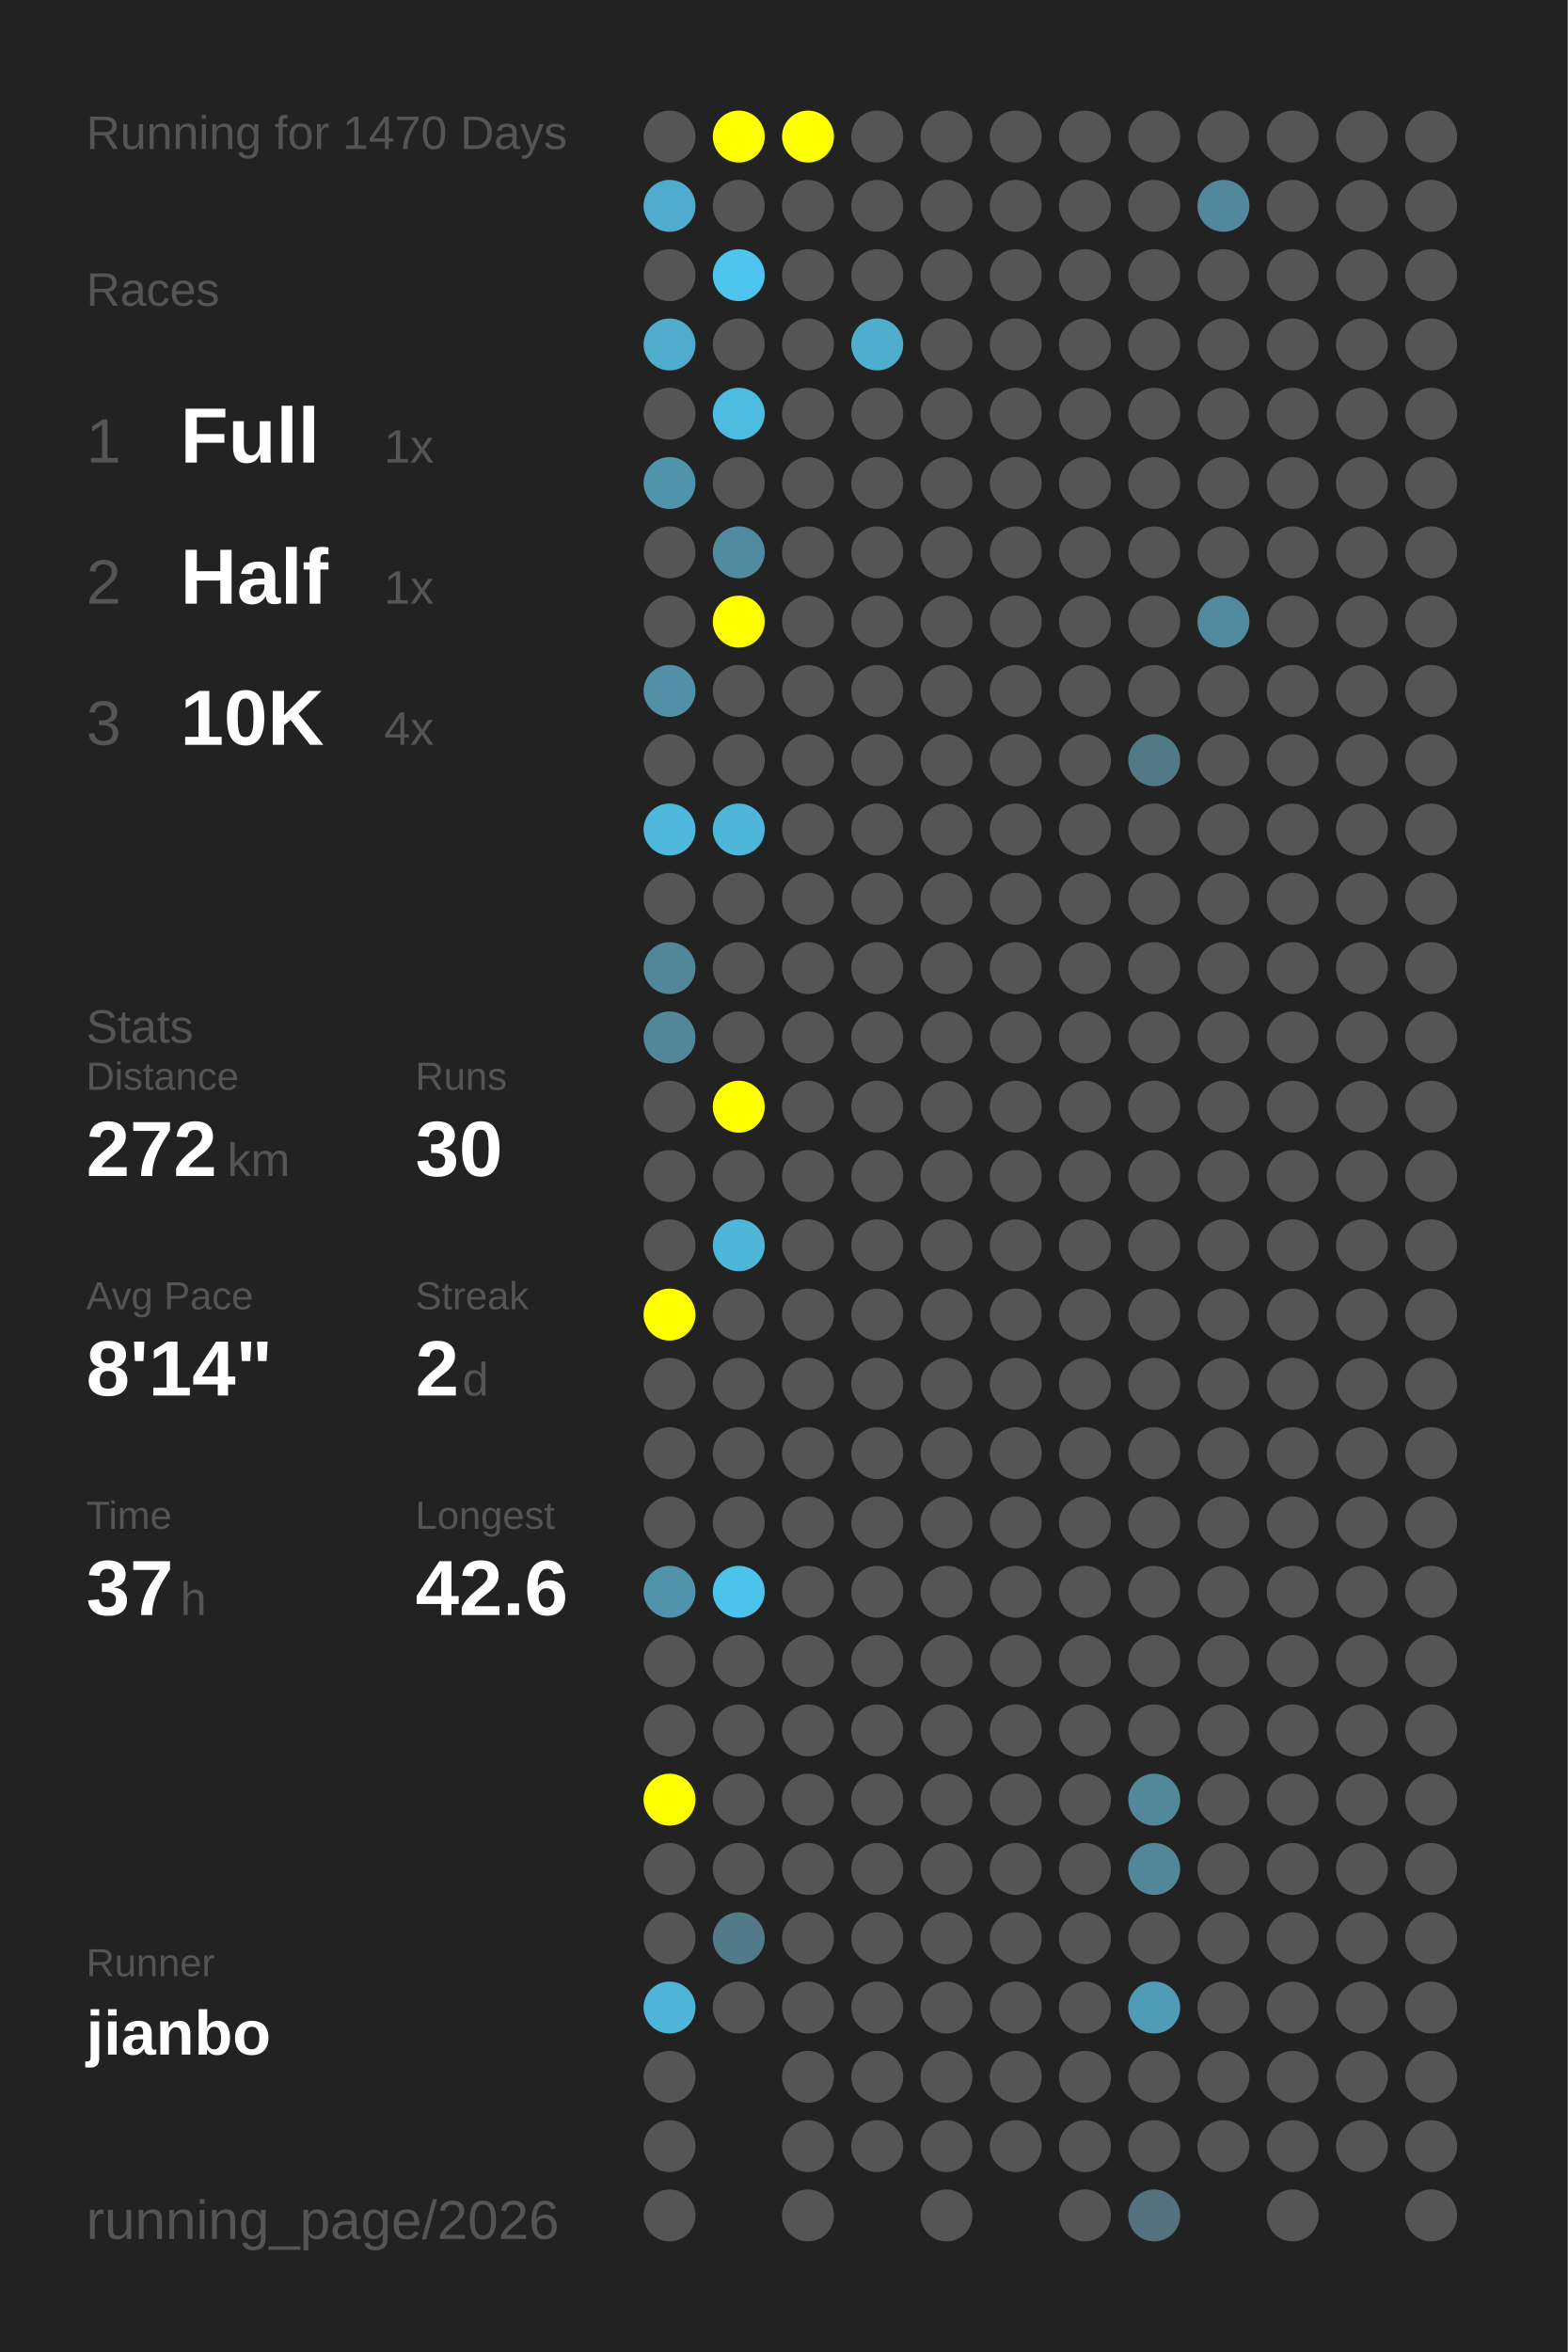
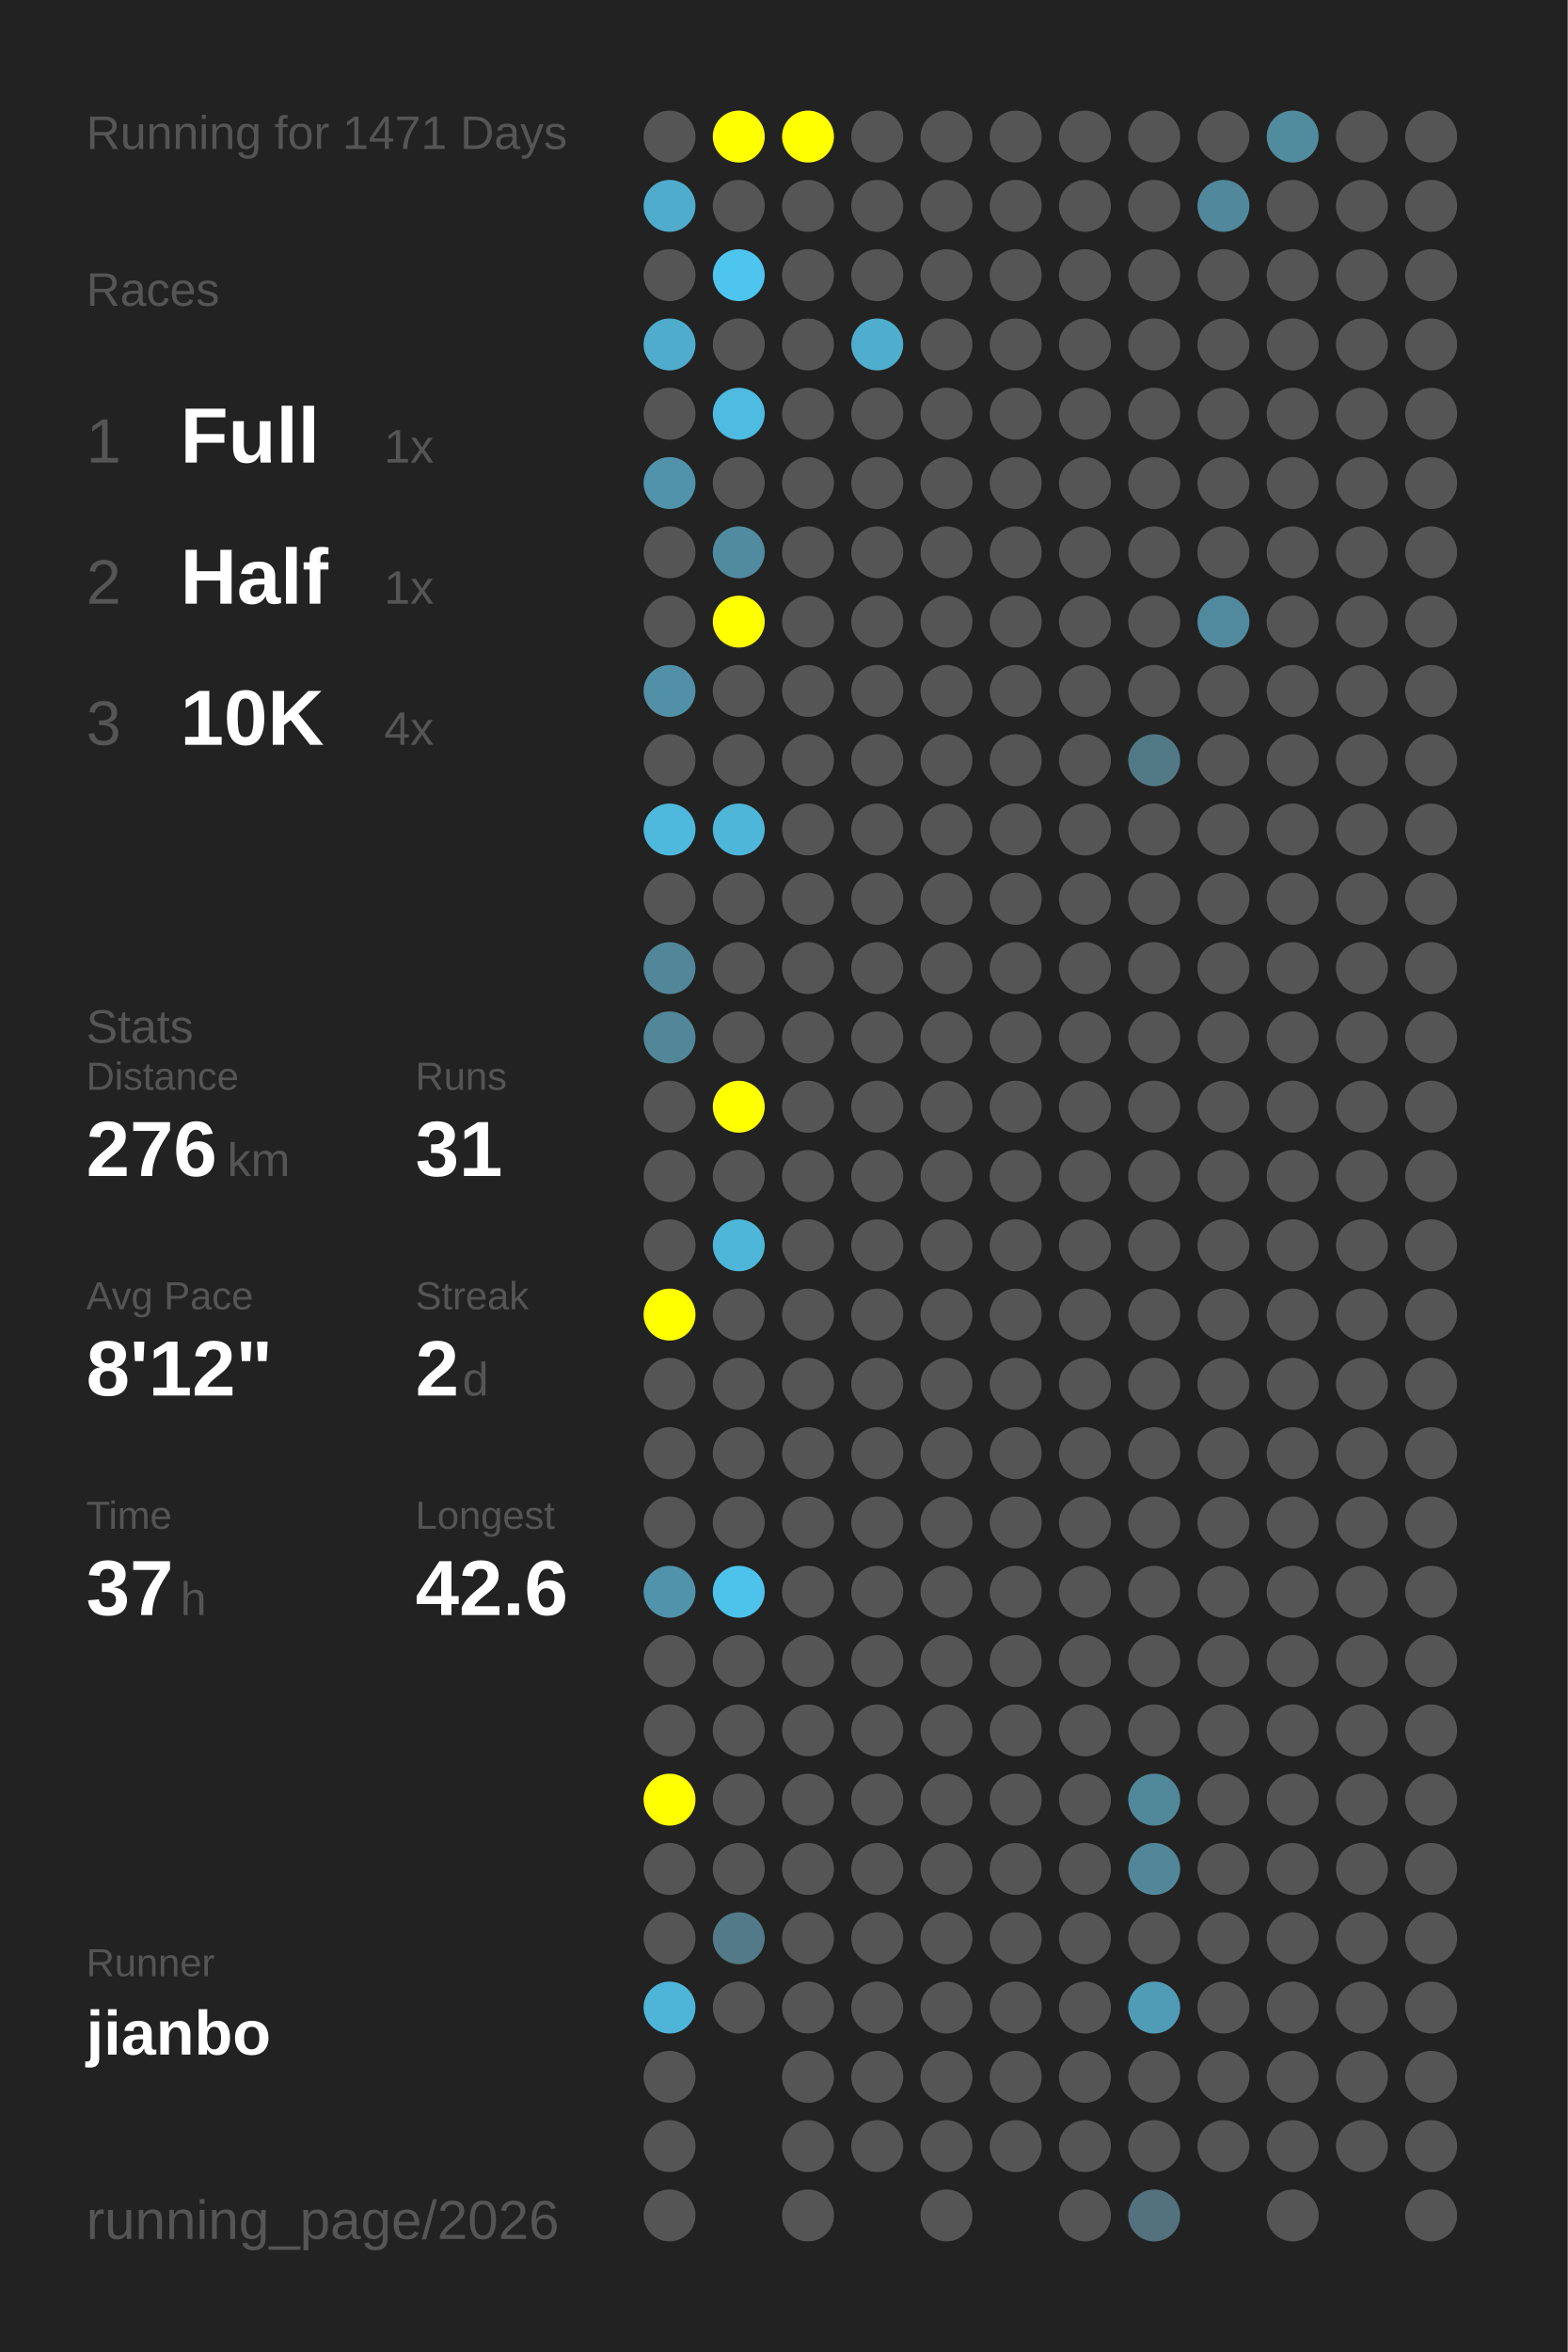
<svg xmlns="http://www.w3.org/2000/svg" baseProfile="full" height="300mm" version="1.1" viewBox="0,0,200,300" width="200mm">
  <defs />
  <rect fill="#222222" height="300" width="200" x="0" y="0" />
-   <text fill="#555555" style="font-size:6px; font-family:Arial;" x="11" y="19">Running for 1470 Days</text>
+   <text fill="#555555" style="font-size:6px; font-family:Arial;" x="11" y="19">Running for 1471 Days</text>
  <text fill="#555555" style="font-size:6px; font-family:Arial;" x="11" y="39">Races</text>
  <text fill="#555555" style="font-size:8px; font-family:Arial;" x="11" y="59">1</text>
  <text fill="#FFFFFF" style="font-size:10px; font-family:Arial; font-weight:bold;" x="23" y="59">Full</text>
  <text fill="#555555" style="font-size:6px; font-family:Arial;" x="49" y="59">1x</text>
  <text fill="#555555" style="font-size:8px; font-family:Arial;" x="11" y="77">2</text>
  <text fill="#FFFFFF" style="font-size:10px; font-family:Arial; font-weight:bold;" x="23" y="77">Half</text>
  <text fill="#555555" style="font-size:6px; font-family:Arial;" x="49" y="77">1x</text>
  <text fill="#555555" style="font-size:8px; font-family:Arial;" x="11" y="95">3</text>
  <text fill="#FFFFFF" style="font-size:10px; font-family:Arial; font-weight:bold;" x="23" y="95">10K</text>
  <text fill="#555555" style="font-size:6px; font-family:Arial;" x="49" y="95">4x</text>
  <text fill="#555555" style="font-size:6px; font-family:Arial;" x="11" y="133">Stats</text>
  <text fill="#555555" style="font-size:5px; font-family:Arial;" x="11" y="139">Distance</text>
-   <text fill="#FFFFFF" style="font-size:10px; font-family:Arial; font-weight:bold;" x="11" y="150">272</text>
+   <text fill="#FFFFFF" style="font-size:10px; font-family:Arial; font-weight:bold;" x="11" y="150">276</text>
  <text fill="#555555" style="font-size:6px; font-family:Arial;" x="29" y="150">km</text>
  <text fill="#555555" style="font-size:5px; font-family:Arial;" x="53" y="139">Runs</text>
-   <text fill="#FFFFFF" style="font-size:10px; font-family:Arial; font-weight:bold;" x="53" y="150">30</text>
+   <text fill="#FFFFFF" style="font-size:10px; font-family:Arial; font-weight:bold;" x="53" y="150">31</text>
  <text fill="#555555" style="font-size:5px; font-family:Arial;" x="11" y="167">Avg Pace</text>
-   <text fill="#FFFFFF" style="font-size:10px; font-family:Arial; font-weight:bold;" x="11" y="178">8'14"</text>
+   <text fill="#FFFFFF" style="font-size:10px; font-family:Arial; font-weight:bold;" x="11" y="178">8'12"</text>
  <text fill="#555555" style="font-size:5px; font-family:Arial;" x="53" y="167">Streak</text>
  <text fill="#FFFFFF" style="font-size:10px; font-family:Arial; font-weight:bold;" x="53" y="178">2</text>
  <text fill="#555555" style="font-size:6px; font-family:Arial;" x="59" y="178">d</text>
  <text fill="#555555" style="font-size:5px; font-family:Arial;" x="11" y="195">Time</text>
  <text fill="#FFFFFF" style="font-size:10px; font-family:Arial; font-weight:bold;" x="11" y="206">37</text>
  <text fill="#555555" style="font-size:6px; font-family:Arial;" x="23" y="206">h</text>
  <text fill="#555555" style="font-size:5px; font-family:Arial;" x="53" y="195">Longest</text>
  <text fill="#FFFFFF" style="font-size:10px; font-family:Arial; font-weight:bold;" x="53" y="206">42.6</text>
  <text fill="#555555" style="font-size:5px; font-family:Arial;" x="11" y="252.065">Runner</text>
  <text fill="#FFFFFF" style="font-size:8px; font-family:Arial; font-weight:bold;" x="11" y="262.065">jianbo</text>
  <text fill="#555555" style="font-size:7px; font-family:Arial;" x="11" y="285.581">running_page/2026</text>
  <circle cx="85.417" cy="17.419" fill="#555555" r="3.312" />
  <circle cx="85.417" cy="26.258" fill="#4faccc" r="3.312" />
  <circle cx="85.417" cy="35.097" fill="#555555" r="3.312" />
  <circle cx="85.417" cy="43.935" fill="#4faccc" r="3.312" />
  <circle cx="85.417" cy="52.774" fill="#555555" r="3.312" />
  <circle cx="85.417" cy="61.613" fill="#5093aa" r="3.312" />
  <circle cx="85.417" cy="70.452" fill="#555555" r="3.312" />
  <circle cx="85.417" cy="79.29" fill="#555555" r="3.312" />
  <circle cx="85.417" cy="88.129" fill="#5190a6" r="3.312" />
  <circle cx="85.417" cy="96.968" fill="#555555" r="3.312" />
  <circle cx="85.417" cy="105.806" fill="#4eb9dd" r="3.312" />
  <circle cx="85.417" cy="114.645" fill="#555555" r="3.312" />
  <circle cx="85.417" cy="123.484" fill="#518799" r="3.312" />
  <circle cx="85.417" cy="132.323" fill="#518799" r="3.312" />
  <circle cx="85.417" cy="141.161" fill="#555555" r="3.312" />
  <circle cx="85.417" cy="150" fill="#555555" r="3.312" />
  <circle cx="85.417" cy="158.839" fill="#555555" r="3.312" />
  <circle cx="85.417" cy="167.677" fill="#FFFF00" r="3.312" />
  <circle cx="85.417" cy="176.516" fill="#555555" r="3.312" />
  <circle cx="85.417" cy="185.355" fill="#555555" r="3.312" />
  <circle cx="85.417" cy="194.194" fill="#555555" r="3.312" />
  <circle cx="85.417" cy="203.032" fill="#5093aa" r="3.312" />
  <circle cx="85.417" cy="211.871" fill="#555555" r="3.312" />
  <circle cx="85.417" cy="220.71" fill="#555555" r="3.312" />
  <circle cx="85.417" cy="229.548" fill="#FFFF00" r="3.312" />
  <circle cx="85.417" cy="238.387" fill="#555555" r="3.312" />
  <circle cx="85.417" cy="247.226" fill="#555555" r="3.312" />
  <circle cx="85.417" cy="256.065" fill="#4eb5d8" r="3.312" />
  <circle cx="85.417" cy="264.903" fill="#555555" r="3.312" />
  <circle cx="85.417" cy="273.742" fill="#555555" r="3.312" />
  <circle cx="85.417" cy="282.581" fill="#555555" r="3.312" />
  <circle cx="94.25" cy="17.419" fill="#FFFF00" r="3.312" />
  <circle cx="94.25" cy="26.258" fill="#555555" r="3.312" />
  <circle cx="94.25" cy="35.097" fill="#4dc5ee" r="3.312" />
  <circle cx="94.25" cy="43.935" fill="#555555" r="3.312" />
  <circle cx="94.25" cy="52.774" fill="#4ebbe0" r="3.312" />
  <circle cx="94.25" cy="61.613" fill="#555555" r="3.312" />
  <circle cx="94.25" cy="70.452" fill="#518b9f" r="3.312" />
  <circle cx="94.25" cy="79.29" fill="#FFFF00" r="3.312" />
  <circle cx="94.25" cy="88.129" fill="#555555" r="3.312" />
  <circle cx="94.25" cy="96.968" fill="#555555" r="3.312" />
  <circle cx="94.25" cy="105.806" fill="#4eb6d9" r="3.312" />
  <circle cx="94.25" cy="114.645" fill="#555555" r="3.312" />
  <circle cx="94.25" cy="123.484" fill="#555555" r="3.312" />
  <circle cx="94.25" cy="132.323" fill="#555555" r="3.312" />
  <circle cx="94.25" cy="141.161" fill="#FFFF00" r="3.312" />
  <circle cx="94.25" cy="150" fill="#555555" r="3.312" />
  <circle cx="94.25" cy="158.839" fill="#4eb6d9" r="3.312" />
  <circle cx="94.25" cy="167.677" fill="#555555" r="3.312" />
  <circle cx="94.25" cy="176.516" fill="#555555" r="3.312" />
  <circle cx="94.25" cy="185.355" fill="#555555" r="3.312" />
  <circle cx="94.25" cy="194.194" fill="#555555" r="3.312" />
  <circle cx="94.25" cy="203.032" fill="#4dc3eb" r="3.312" />
  <circle cx="94.25" cy="211.871" fill="#555555" r="3.312" />
  <circle cx="94.25" cy="220.71" fill="#555555" r="3.312" />
  <circle cx="94.25" cy="229.548" fill="#555555" r="3.312" />
  <circle cx="94.25" cy="238.387" fill="#555555" r="3.312" />
  <circle cx="94.25" cy="247.226" fill="#527a88" r="3.312" />
  <circle cx="94.25" cy="256.065" fill="#555555" r="3.312" />
  <circle cx="103.083" cy="17.419" fill="#FFFF00" r="3.312" />
  <circle cx="103.083" cy="26.258" fill="#555555" r="3.312" />
  <circle cx="103.083" cy="35.097" fill="#555555" r="3.312" />
  <circle cx="103.083" cy="43.935" fill="#555555" r="3.312" />
  <circle cx="103.083" cy="52.774" fill="#555555" r="3.312" />
  <circle cx="103.083" cy="61.613" fill="#555555" r="3.312" />
  <circle cx="103.083" cy="70.452" fill="#555555" r="3.312" />
  <circle cx="103.083" cy="79.29" fill="#555555" r="3.312" />
  <circle cx="103.083" cy="88.129" fill="#555555" r="3.312" />
  <circle cx="103.083" cy="96.968" fill="#555555" r="3.312" />
  <circle cx="103.083" cy="105.806" fill="#555555" r="3.312" />
  <circle cx="103.083" cy="114.645" fill="#555555" r="3.312" />
  <circle cx="103.083" cy="123.484" fill="#555555" r="3.312" />
  <circle cx="103.083" cy="132.323" fill="#555555" r="3.312" />
  <circle cx="103.083" cy="141.161" fill="#555555" r="3.312" />
  <circle cx="103.083" cy="150" fill="#555555" r="3.312" />
  <circle cx="103.083" cy="158.839" fill="#555555" r="3.312" />
  <circle cx="103.083" cy="167.677" fill="#555555" r="3.312" />
  <circle cx="103.083" cy="176.516" fill="#555555" r="3.312" />
  <circle cx="103.083" cy="185.355" fill="#555555" r="3.312" />
  <circle cx="103.083" cy="194.194" fill="#555555" r="3.312" />
  <circle cx="103.083" cy="203.032" fill="#555555" r="3.312" />
  <circle cx="103.083" cy="211.871" fill="#555555" r="3.312" />
  <circle cx="103.083" cy="220.71" fill="#555555" r="3.312" />
  <circle cx="103.083" cy="229.548" fill="#555555" r="3.312" />
  <circle cx="103.083" cy="238.387" fill="#555555" r="3.312" />
  <circle cx="103.083" cy="247.226" fill="#555555" r="3.312" />
  <circle cx="103.083" cy="256.065" fill="#555555" r="3.312" />
  <circle cx="103.083" cy="264.903" fill="#555555" r="3.312" />
  <circle cx="103.083" cy="273.742" fill="#555555" r="3.312" />
  <circle cx="103.083" cy="282.581" fill="#555555" r="3.312" />
  <circle cx="111.917" cy="17.419" fill="#555555" r="3.312" />
  <circle cx="111.917" cy="26.258" fill="#555555" r="3.312" />
  <circle cx="111.917" cy="35.097" fill="#555555" r="3.312" />
  <circle cx="111.917" cy="43.935" fill="#4fadcd" r="3.312" />
  <circle cx="111.917" cy="52.774" fill="#555555" r="3.312" />
  <circle cx="111.917" cy="61.613" fill="#555555" r="3.312" />
  <circle cx="111.917" cy="70.452" fill="#555555" r="3.312" />
  <circle cx="111.917" cy="79.29" fill="#555555" r="3.312" />
  <circle cx="111.917" cy="88.129" fill="#555555" r="3.312" />
  <circle cx="111.917" cy="96.968" fill="#555555" r="3.312" />
  <circle cx="111.917" cy="105.806" fill="#555555" r="3.312" />
  <circle cx="111.917" cy="114.645" fill="#555555" r="3.312" />
  <circle cx="111.917" cy="123.484" fill="#555555" r="3.312" />
  <circle cx="111.917" cy="132.323" fill="#555555" r="3.312" />
  <circle cx="111.917" cy="141.161" fill="#555555" r="3.312" />
  <circle cx="111.917" cy="150" fill="#555555" r="3.312" />
  <circle cx="111.917" cy="158.839" fill="#555555" r="3.312" />
  <circle cx="111.917" cy="167.677" fill="#555555" r="3.312" />
  <circle cx="111.917" cy="176.516" fill="#555555" r="3.312" />
  <circle cx="111.917" cy="185.355" fill="#555555" r="3.312" />
  <circle cx="111.917" cy="194.194" fill="#555555" r="3.312" />
  <circle cx="111.917" cy="203.032" fill="#555555" r="3.312" />
  <circle cx="111.917" cy="211.871" fill="#555555" r="3.312" />
  <circle cx="111.917" cy="220.71" fill="#555555" r="3.312" />
  <circle cx="111.917" cy="229.548" fill="#555555" r="3.312" />
  <circle cx="111.917" cy="238.387" fill="#555555" r="3.312" />
  <circle cx="111.917" cy="247.226" fill="#555555" r="3.312" />
  <circle cx="111.917" cy="256.065" fill="#555555" r="3.312" />
  <circle cx="111.917" cy="264.903" fill="#555555" r="3.312" />
  <circle cx="111.917" cy="273.742" fill="#555555" r="3.312" />
  <circle cx="120.75" cy="17.419" fill="#555555" r="3.312" />
  <circle cx="120.75" cy="26.258" fill="#555555" r="3.312" />
  <circle cx="120.75" cy="35.097" fill="#555555" r="3.312" />
  <circle cx="120.75" cy="43.935" fill="#555555" r="3.312" />
  <circle cx="120.75" cy="52.774" fill="#555555" r="3.312" />
  <circle cx="120.75" cy="61.613" fill="#555555" r="3.312" />
  <circle cx="120.75" cy="70.452" fill="#555555" r="3.312" />
  <circle cx="120.75" cy="79.29" fill="#555555" r="3.312" />
  <circle cx="120.75" cy="88.129" fill="#555555" r="3.312" />
  <circle cx="120.75" cy="96.968" fill="#555555" r="3.312" />
  <circle cx="120.75" cy="105.806" fill="#555555" r="3.312" />
  <circle cx="120.75" cy="114.645" fill="#555555" r="3.312" />
  <circle cx="120.75" cy="123.484" fill="#555555" r="3.312" />
  <circle cx="120.75" cy="132.323" fill="#555555" r="3.312" />
  <circle cx="120.75" cy="141.161" fill="#555555" r="3.312" />
  <circle cx="120.75" cy="150" fill="#555555" r="3.312" />
  <circle cx="120.75" cy="158.839" fill="#555555" r="3.312" />
  <circle cx="120.75" cy="167.677" fill="#555555" r="3.312" />
  <circle cx="120.75" cy="176.516" fill="#555555" r="3.312" />
  <circle cx="120.75" cy="185.355" fill="#555555" r="3.312" />
  <circle cx="120.75" cy="194.194" fill="#555555" r="3.312" />
  <circle cx="120.75" cy="203.032" fill="#555555" r="3.312" />
  <circle cx="120.75" cy="211.871" fill="#555555" r="3.312" />
  <circle cx="120.75" cy="220.71" fill="#555555" r="3.312" />
  <circle cx="120.75" cy="229.548" fill="#555555" r="3.312" />
  <circle cx="120.75" cy="238.387" fill="#555555" r="3.312" />
  <circle cx="120.75" cy="247.226" fill="#555555" r="3.312" />
  <circle cx="120.75" cy="256.065" fill="#555555" r="3.312" />
  <circle cx="120.75" cy="264.903" fill="#555555" r="3.312" />
  <circle cx="120.75" cy="273.742" fill="#555555" r="3.312" />
  <circle cx="120.75" cy="282.581" fill="#555555" r="3.312" />
  <circle cx="129.583" cy="17.419" fill="#555555" r="3.312" />
  <circle cx="129.583" cy="26.258" fill="#555555" r="3.312" />
  <circle cx="129.583" cy="35.097" fill="#555555" r="3.312" />
  <circle cx="129.583" cy="43.935" fill="#555555" r="3.312" />
  <circle cx="129.583" cy="52.774" fill="#555555" r="3.312" />
  <circle cx="129.583" cy="61.613" fill="#555555" r="3.312" />
  <circle cx="129.583" cy="70.452" fill="#555555" r="3.312" />
  <circle cx="129.583" cy="79.29" fill="#555555" r="3.312" />
  <circle cx="129.583" cy="88.129" fill="#555555" r="3.312" />
  <circle cx="129.583" cy="96.968" fill="#555555" r="3.312" />
  <circle cx="129.583" cy="105.806" fill="#555555" r="3.312" />
  <circle cx="129.583" cy="114.645" fill="#555555" r="3.312" />
  <circle cx="129.583" cy="123.484" fill="#555555" r="3.312" />
  <circle cx="129.583" cy="132.323" fill="#555555" r="3.312" />
  <circle cx="129.583" cy="141.161" fill="#555555" r="3.312" />
  <circle cx="129.583" cy="150" fill="#555555" r="3.312" />
  <circle cx="129.583" cy="158.839" fill="#555555" r="3.312" />
  <circle cx="129.583" cy="167.677" fill="#555555" r="3.312" />
  <circle cx="129.583" cy="176.516" fill="#555555" r="3.312" />
  <circle cx="129.583" cy="185.355" fill="#555555" r="3.312" />
  <circle cx="129.583" cy="194.194" fill="#555555" r="3.312" />
  <circle cx="129.583" cy="203.032" fill="#555555" r="3.312" />
  <circle cx="129.583" cy="211.871" fill="#555555" r="3.312" />
  <circle cx="129.583" cy="220.71" fill="#555555" r="3.312" />
  <circle cx="129.583" cy="229.548" fill="#555555" r="3.312" />
  <circle cx="129.583" cy="238.387" fill="#555555" r="3.312" />
  <circle cx="129.583" cy="247.226" fill="#555555" r="3.312" />
  <circle cx="129.583" cy="256.065" fill="#555555" r="3.312" />
  <circle cx="129.583" cy="264.903" fill="#555555" r="3.312" />
  <circle cx="129.583" cy="273.742" fill="#555555" r="3.312" />
  <circle cx="138.417" cy="17.419" fill="#555555" r="3.312" />
  <circle cx="138.417" cy="26.258" fill="#555555" r="3.312" />
  <circle cx="138.417" cy="35.097" fill="#555555" r="3.312" />
  <circle cx="138.417" cy="43.935" fill="#555555" r="3.312" />
  <circle cx="138.417" cy="52.774" fill="#555555" r="3.312" />
  <circle cx="138.417" cy="61.613" fill="#555555" r="3.312" />
  <circle cx="138.417" cy="70.452" fill="#555555" r="3.312" />
  <circle cx="138.417" cy="79.29" fill="#555555" r="3.312" />
  <circle cx="138.417" cy="88.129" fill="#555555" r="3.312" />
  <circle cx="138.417" cy="96.968" fill="#555555" r="3.312" />
  <circle cx="138.417" cy="105.806" fill="#555555" r="3.312" />
  <circle cx="138.417" cy="114.645" fill="#555555" r="3.312" />
  <circle cx="138.417" cy="123.484" fill="#555555" r="3.312" />
  <circle cx="138.417" cy="132.323" fill="#555555" r="3.312" />
  <circle cx="138.417" cy="141.161" fill="#555555" r="3.312" />
  <circle cx="138.417" cy="150" fill="#555555" r="3.312" />
  <circle cx="138.417" cy="158.839" fill="#555555" r="3.312" />
  <circle cx="138.417" cy="167.677" fill="#555555" r="3.312" />
  <circle cx="138.417" cy="176.516" fill="#555555" r="3.312" />
  <circle cx="138.417" cy="185.355" fill="#555555" r="3.312" />
  <circle cx="138.417" cy="194.194" fill="#555555" r="3.312" />
  <circle cx="138.417" cy="203.032" fill="#555555" r="3.312" />
  <circle cx="138.417" cy="211.871" fill="#555555" r="3.312" />
  <circle cx="138.417" cy="220.71" fill="#555555" r="3.312" />
  <circle cx="138.417" cy="229.548" fill="#555555" r="3.312" />
  <circle cx="138.417" cy="238.387" fill="#555555" r="3.312" />
  <circle cx="138.417" cy="247.226" fill="#555555" r="3.312" />
  <circle cx="138.417" cy="256.065" fill="#555555" r="3.312" />
  <circle cx="138.417" cy="264.903" fill="#555555" r="3.312" />
  <circle cx="138.417" cy="273.742" fill="#555555" r="3.312" />
  <circle cx="138.417" cy="282.581" fill="#555555" r="3.312" />
  <circle cx="147.25" cy="17.419" fill="#555555" r="3.312" />
  <circle cx="147.25" cy="26.258" fill="#555555" r="3.312" />
  <circle cx="147.25" cy="35.097" fill="#555555" r="3.312" />
  <circle cx="147.25" cy="43.935" fill="#555555" r="3.312" />
  <circle cx="147.25" cy="52.774" fill="#555555" r="3.312" />
  <circle cx="147.25" cy="61.613" fill="#555555" r="3.312" />
  <circle cx="147.25" cy="70.452" fill="#555555" r="3.312" />
  <circle cx="147.25" cy="79.29" fill="#555555" r="3.312" />
  <circle cx="147.25" cy="88.129" fill="#555555" r="3.312" />
  <circle cx="147.25" cy="96.968" fill="#527986" r="3.312" />
  <circle cx="147.25" cy="105.806" fill="#555555" r="3.312" />
  <circle cx="147.25" cy="114.645" fill="#555555" r="3.312" />
  <circle cx="147.25" cy="123.484" fill="#555555" r="3.312" />
  <circle cx="147.25" cy="132.323" fill="#555555" r="3.312" />
  <circle cx="147.25" cy="141.161" fill="#555555" r="3.312" />
  <circle cx="147.25" cy="150" fill="#555555" r="3.312" />
  <circle cx="147.25" cy="158.839" fill="#555555" r="3.312" />
  <circle cx="147.25" cy="167.677" fill="#555555" r="3.312" />
  <circle cx="147.25" cy="176.516" fill="#555555" r="3.312" />
  <circle cx="147.25" cy="185.355" fill="#555555" r="3.312" />
  <circle cx="147.25" cy="194.194" fill="#555555" r="3.312" />
  <circle cx="147.25" cy="203.032" fill="#555555" r="3.312" />
  <circle cx="147.25" cy="211.871" fill="#555555" r="3.312" />
  <circle cx="147.25" cy="220.71" fill="#555555" r="3.312" />
  <circle cx="147.25" cy="229.548" fill="#51889a" r="3.312" />
  <circle cx="147.25" cy="238.387" fill="#518799" r="3.312" />
  <circle cx="147.25" cy="247.226" fill="#555555" r="3.312" />
  <circle cx="147.25" cy="256.065" fill="#509cb6" r="3.312" />
  <circle cx="147.25" cy="264.903" fill="#555555" r="3.312" />
  <circle cx="147.25" cy="273.742" fill="#555555" r="3.312" />
  <circle cx="147.25" cy="282.581" fill="#53727d" r="3.312" />
  <circle cx="156.083" cy="17.419" fill="#555555" r="3.312" />
  <circle cx="156.083" cy="26.258" fill="#51889b" r="3.312" />
  <circle cx="156.083" cy="35.097" fill="#555555" r="3.312" />
  <circle cx="156.083" cy="43.935" fill="#555555" r="3.312" />
  <circle cx="156.083" cy="52.774" fill="#555555" r="3.312" />
  <circle cx="156.083" cy="61.613" fill="#555555" r="3.312" />
  <circle cx="156.083" cy="70.452" fill="#555555" r="3.312" />
  <circle cx="156.083" cy="79.29" fill="#518a9e" r="3.312" />
  <circle cx="156.083" cy="88.129" fill="#555555" r="3.312" />
  <circle cx="156.083" cy="96.968" fill="#555555" r="3.312" />
  <circle cx="156.083" cy="105.806" fill="#555555" r="3.312" />
  <circle cx="156.083" cy="114.645" fill="#555555" r="3.312" />
  <circle cx="156.083" cy="123.484" fill="#555555" r="3.312" />
  <circle cx="156.083" cy="132.323" fill="#555555" r="3.312" />
  <circle cx="156.083" cy="141.161" fill="#555555" r="3.312" />
  <circle cx="156.083" cy="150" fill="#555555" r="3.312" />
  <circle cx="156.083" cy="158.839" fill="#555555" r="3.312" />
  <circle cx="156.083" cy="167.677" fill="#555555" r="3.312" />
  <circle cx="156.083" cy="176.516" fill="#555555" r="3.312" />
  <circle cx="156.083" cy="185.355" fill="#555555" r="3.312" />
  <circle cx="156.083" cy="194.194" fill="#555555" r="3.312" />
  <circle cx="156.083" cy="203.032" fill="#555555" r="3.312" />
  <circle cx="156.083" cy="211.871" fill="#555555" r="3.312" />
  <circle cx="156.083" cy="220.71" fill="#555555" r="3.312" />
  <circle cx="156.083" cy="229.548" fill="#555555" r="3.312" />
  <circle cx="156.083" cy="238.387" fill="#555555" r="3.312" />
  <circle cx="156.083" cy="247.226" fill="#555555" r="3.312" />
  <circle cx="156.083" cy="256.065" fill="#555555" r="3.312" />
  <circle cx="156.083" cy="264.903" fill="#555555" r="3.312" />
  <circle cx="156.083" cy="273.742" fill="#555555" r="3.312" />
-   <circle cx="164.917" cy="17.419" fill="#555555" r="3.312" />
+   <circle cx="164.917" cy="17.419" fill="#518b9e" r="3.312" />
  <circle cx="164.917" cy="26.258" fill="#555555" r="3.312" />
  <circle cx="164.917" cy="35.097" fill="#555555" r="3.312" />
  <circle cx="164.917" cy="43.935" fill="#555555" r="3.312" />
  <circle cx="164.917" cy="52.774" fill="#555555" r="3.312" />
  <circle cx="164.917" cy="61.613" fill="#555555" r="3.312" />
  <circle cx="164.917" cy="70.452" fill="#555555" r="3.312" />
  <circle cx="164.917" cy="79.29" fill="#555555" r="3.312" />
  <circle cx="164.917" cy="88.129" fill="#555555" r="3.312" />
  <circle cx="164.917" cy="96.968" fill="#555555" r="3.312" />
  <circle cx="164.917" cy="105.806" fill="#555555" r="3.312" />
  <circle cx="164.917" cy="114.645" fill="#555555" r="3.312" />
  <circle cx="164.917" cy="123.484" fill="#555555" r="3.312" />
  <circle cx="164.917" cy="132.323" fill="#555555" r="3.312" />
  <circle cx="164.917" cy="141.161" fill="#555555" r="3.312" />
  <circle cx="164.917" cy="150" fill="#555555" r="3.312" />
  <circle cx="164.917" cy="158.839" fill="#555555" r="3.312" />
  <circle cx="164.917" cy="167.677" fill="#555555" r="3.312" />
  <circle cx="164.917" cy="176.516" fill="#555555" r="3.312" />
  <circle cx="164.917" cy="185.355" fill="#555555" r="3.312" />
  <circle cx="164.917" cy="194.194" fill="#555555" r="3.312" />
  <circle cx="164.917" cy="203.032" fill="#555555" r="3.312" />
  <circle cx="164.917" cy="211.871" fill="#555555" r="3.312" />
  <circle cx="164.917" cy="220.71" fill="#555555" r="3.312" />
  <circle cx="164.917" cy="229.548" fill="#555555" r="3.312" />
  <circle cx="164.917" cy="238.387" fill="#555555" r="3.312" />
  <circle cx="164.917" cy="247.226" fill="#555555" r="3.312" />
  <circle cx="164.917" cy="256.065" fill="#555555" r="3.312" />
  <circle cx="164.917" cy="264.903" fill="#555555" r="3.312" />
  <circle cx="164.917" cy="273.742" fill="#555555" r="3.312" />
  <circle cx="164.917" cy="282.581" fill="#555555" r="3.312" />
  <circle cx="173.75" cy="17.419" fill="#555555" r="3.312" />
  <circle cx="173.75" cy="26.258" fill="#555555" r="3.312" />
  <circle cx="173.75" cy="35.097" fill="#555555" r="3.312" />
  <circle cx="173.75" cy="43.935" fill="#555555" r="3.312" />
  <circle cx="173.75" cy="52.774" fill="#555555" r="3.312" />
  <circle cx="173.75" cy="61.613" fill="#555555" r="3.312" />
  <circle cx="173.75" cy="70.452" fill="#555555" r="3.312" />
  <circle cx="173.75" cy="79.29" fill="#555555" r="3.312" />
  <circle cx="173.75" cy="88.129" fill="#555555" r="3.312" />
  <circle cx="173.75" cy="96.968" fill="#555555" r="3.312" />
  <circle cx="173.75" cy="105.806" fill="#555555" r="3.312" />
  <circle cx="173.75" cy="114.645" fill="#555555" r="3.312" />
  <circle cx="173.75" cy="123.484" fill="#555555" r="3.312" />
  <circle cx="173.75" cy="132.323" fill="#555555" r="3.312" />
  <circle cx="173.75" cy="141.161" fill="#555555" r="3.312" />
  <circle cx="173.75" cy="150" fill="#555555" r="3.312" />
  <circle cx="173.75" cy="158.839" fill="#555555" r="3.312" />
  <circle cx="173.75" cy="167.677" fill="#555555" r="3.312" />
  <circle cx="173.75" cy="176.516" fill="#555555" r="3.312" />
  <circle cx="173.75" cy="185.355" fill="#555555" r="3.312" />
  <circle cx="173.75" cy="194.194" fill="#555555" r="3.312" />
  <circle cx="173.75" cy="203.032" fill="#555555" r="3.312" />
  <circle cx="173.75" cy="211.871" fill="#555555" r="3.312" />
  <circle cx="173.75" cy="220.71" fill="#555555" r="3.312" />
  <circle cx="173.75" cy="229.548" fill="#555555" r="3.312" />
  <circle cx="173.75" cy="238.387" fill="#555555" r="3.312" />
  <circle cx="173.75" cy="247.226" fill="#555555" r="3.312" />
  <circle cx="173.75" cy="256.065" fill="#555555" r="3.312" />
  <circle cx="173.75" cy="264.903" fill="#555555" r="3.312" />
  <circle cx="173.75" cy="273.742" fill="#555555" r="3.312" />
  <circle cx="182.583" cy="17.419" fill="#555555" r="3.312" />
  <circle cx="182.583" cy="26.258" fill="#555555" r="3.312" />
  <circle cx="182.583" cy="35.097" fill="#555555" r="3.312" />
  <circle cx="182.583" cy="43.935" fill="#555555" r="3.312" />
  <circle cx="182.583" cy="52.774" fill="#555555" r="3.312" />
  <circle cx="182.583" cy="61.613" fill="#555555" r="3.312" />
  <circle cx="182.583" cy="70.452" fill="#555555" r="3.312" />
  <circle cx="182.583" cy="79.29" fill="#555555" r="3.312" />
  <circle cx="182.583" cy="88.129" fill="#555555" r="3.312" />
  <circle cx="182.583" cy="96.968" fill="#555555" r="3.312" />
  <circle cx="182.583" cy="105.806" fill="#555555" r="3.312" />
  <circle cx="182.583" cy="114.645" fill="#555555" r="3.312" />
  <circle cx="182.583" cy="123.484" fill="#555555" r="3.312" />
  <circle cx="182.583" cy="132.323" fill="#555555" r="3.312" />
  <circle cx="182.583" cy="141.161" fill="#555555" r="3.312" />
  <circle cx="182.583" cy="150" fill="#555555" r="3.312" />
  <circle cx="182.583" cy="158.839" fill="#555555" r="3.312" />
  <circle cx="182.583" cy="167.677" fill="#555555" r="3.312" />
  <circle cx="182.583" cy="176.516" fill="#555555" r="3.312" />
  <circle cx="182.583" cy="185.355" fill="#555555" r="3.312" />
  <circle cx="182.583" cy="194.194" fill="#555555" r="3.312" />
  <circle cx="182.583" cy="203.032" fill="#555555" r="3.312" />
  <circle cx="182.583" cy="211.871" fill="#555555" r="3.312" />
  <circle cx="182.583" cy="220.71" fill="#555555" r="3.312" />
  <circle cx="182.583" cy="229.548" fill="#555555" r="3.312" />
  <circle cx="182.583" cy="238.387" fill="#555555" r="3.312" />
  <circle cx="182.583" cy="247.226" fill="#555555" r="3.312" />
  <circle cx="182.583" cy="256.065" fill="#555555" r="3.312" />
  <circle cx="182.583" cy="264.903" fill="#555555" r="3.312" />
  <circle cx="182.583" cy="273.742" fill="#555555" r="3.312" />
  <circle cx="182.583" cy="282.581" fill="#555555" r="3.312" />
</svg>
